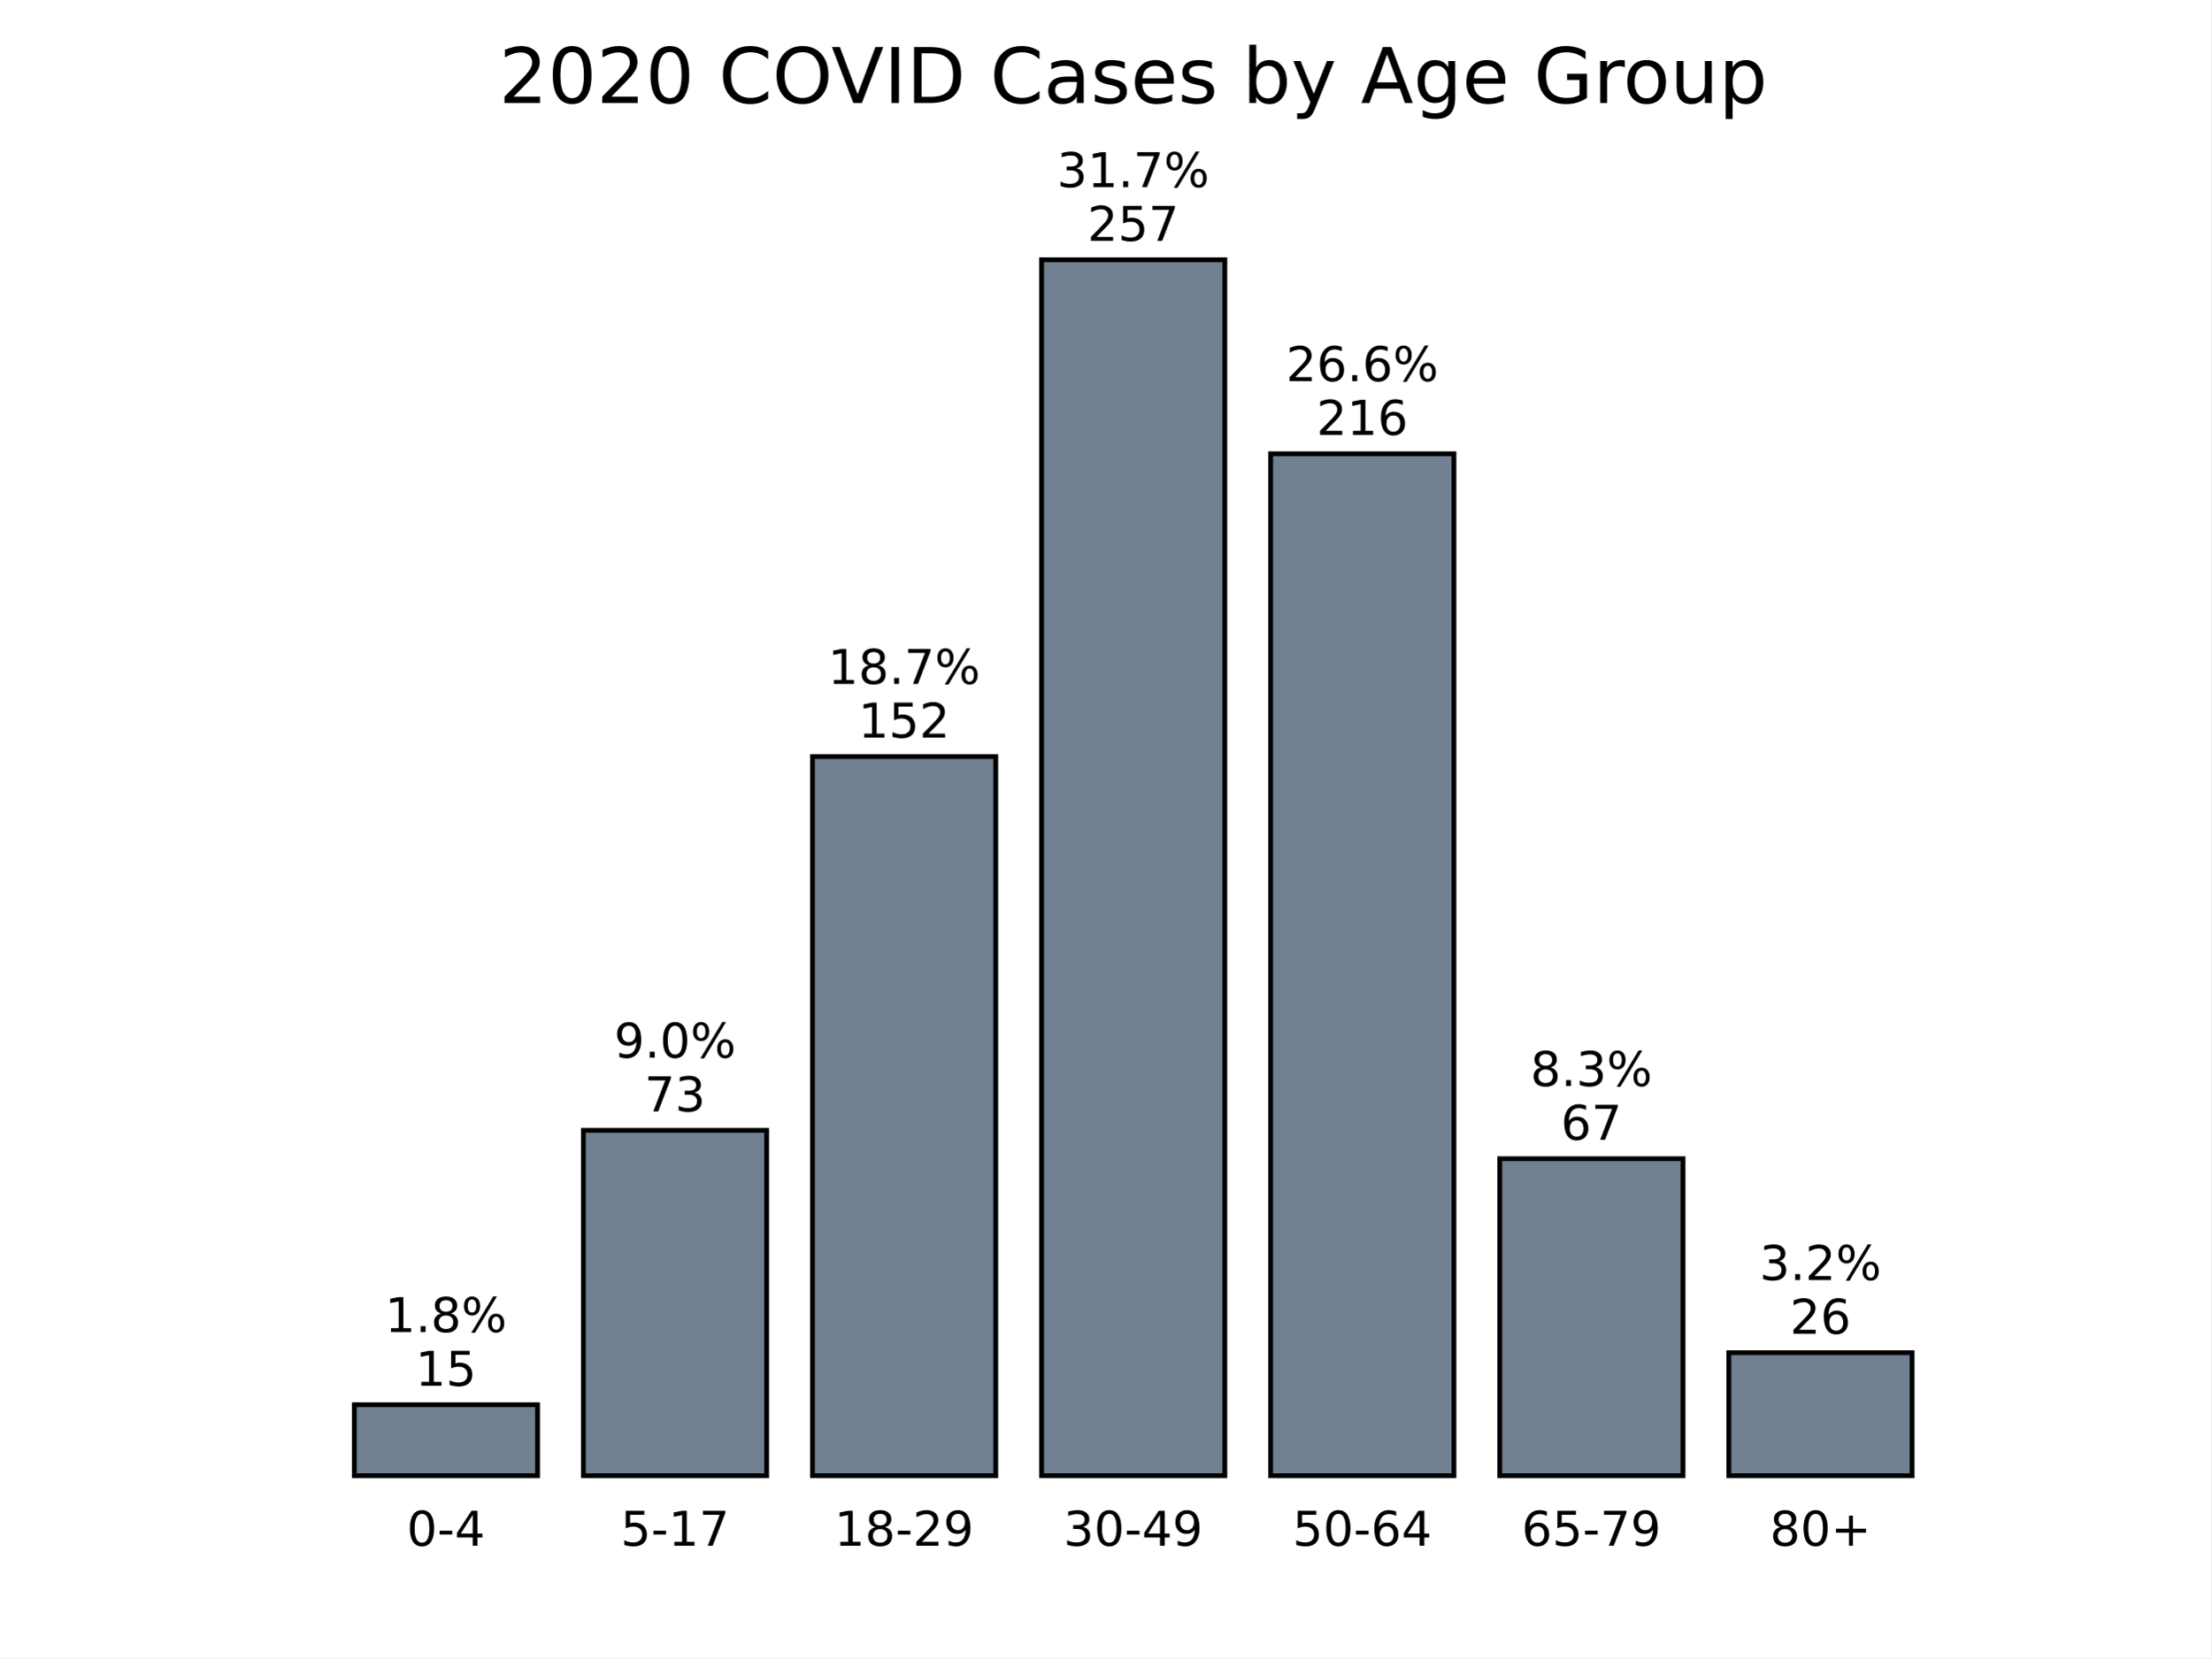
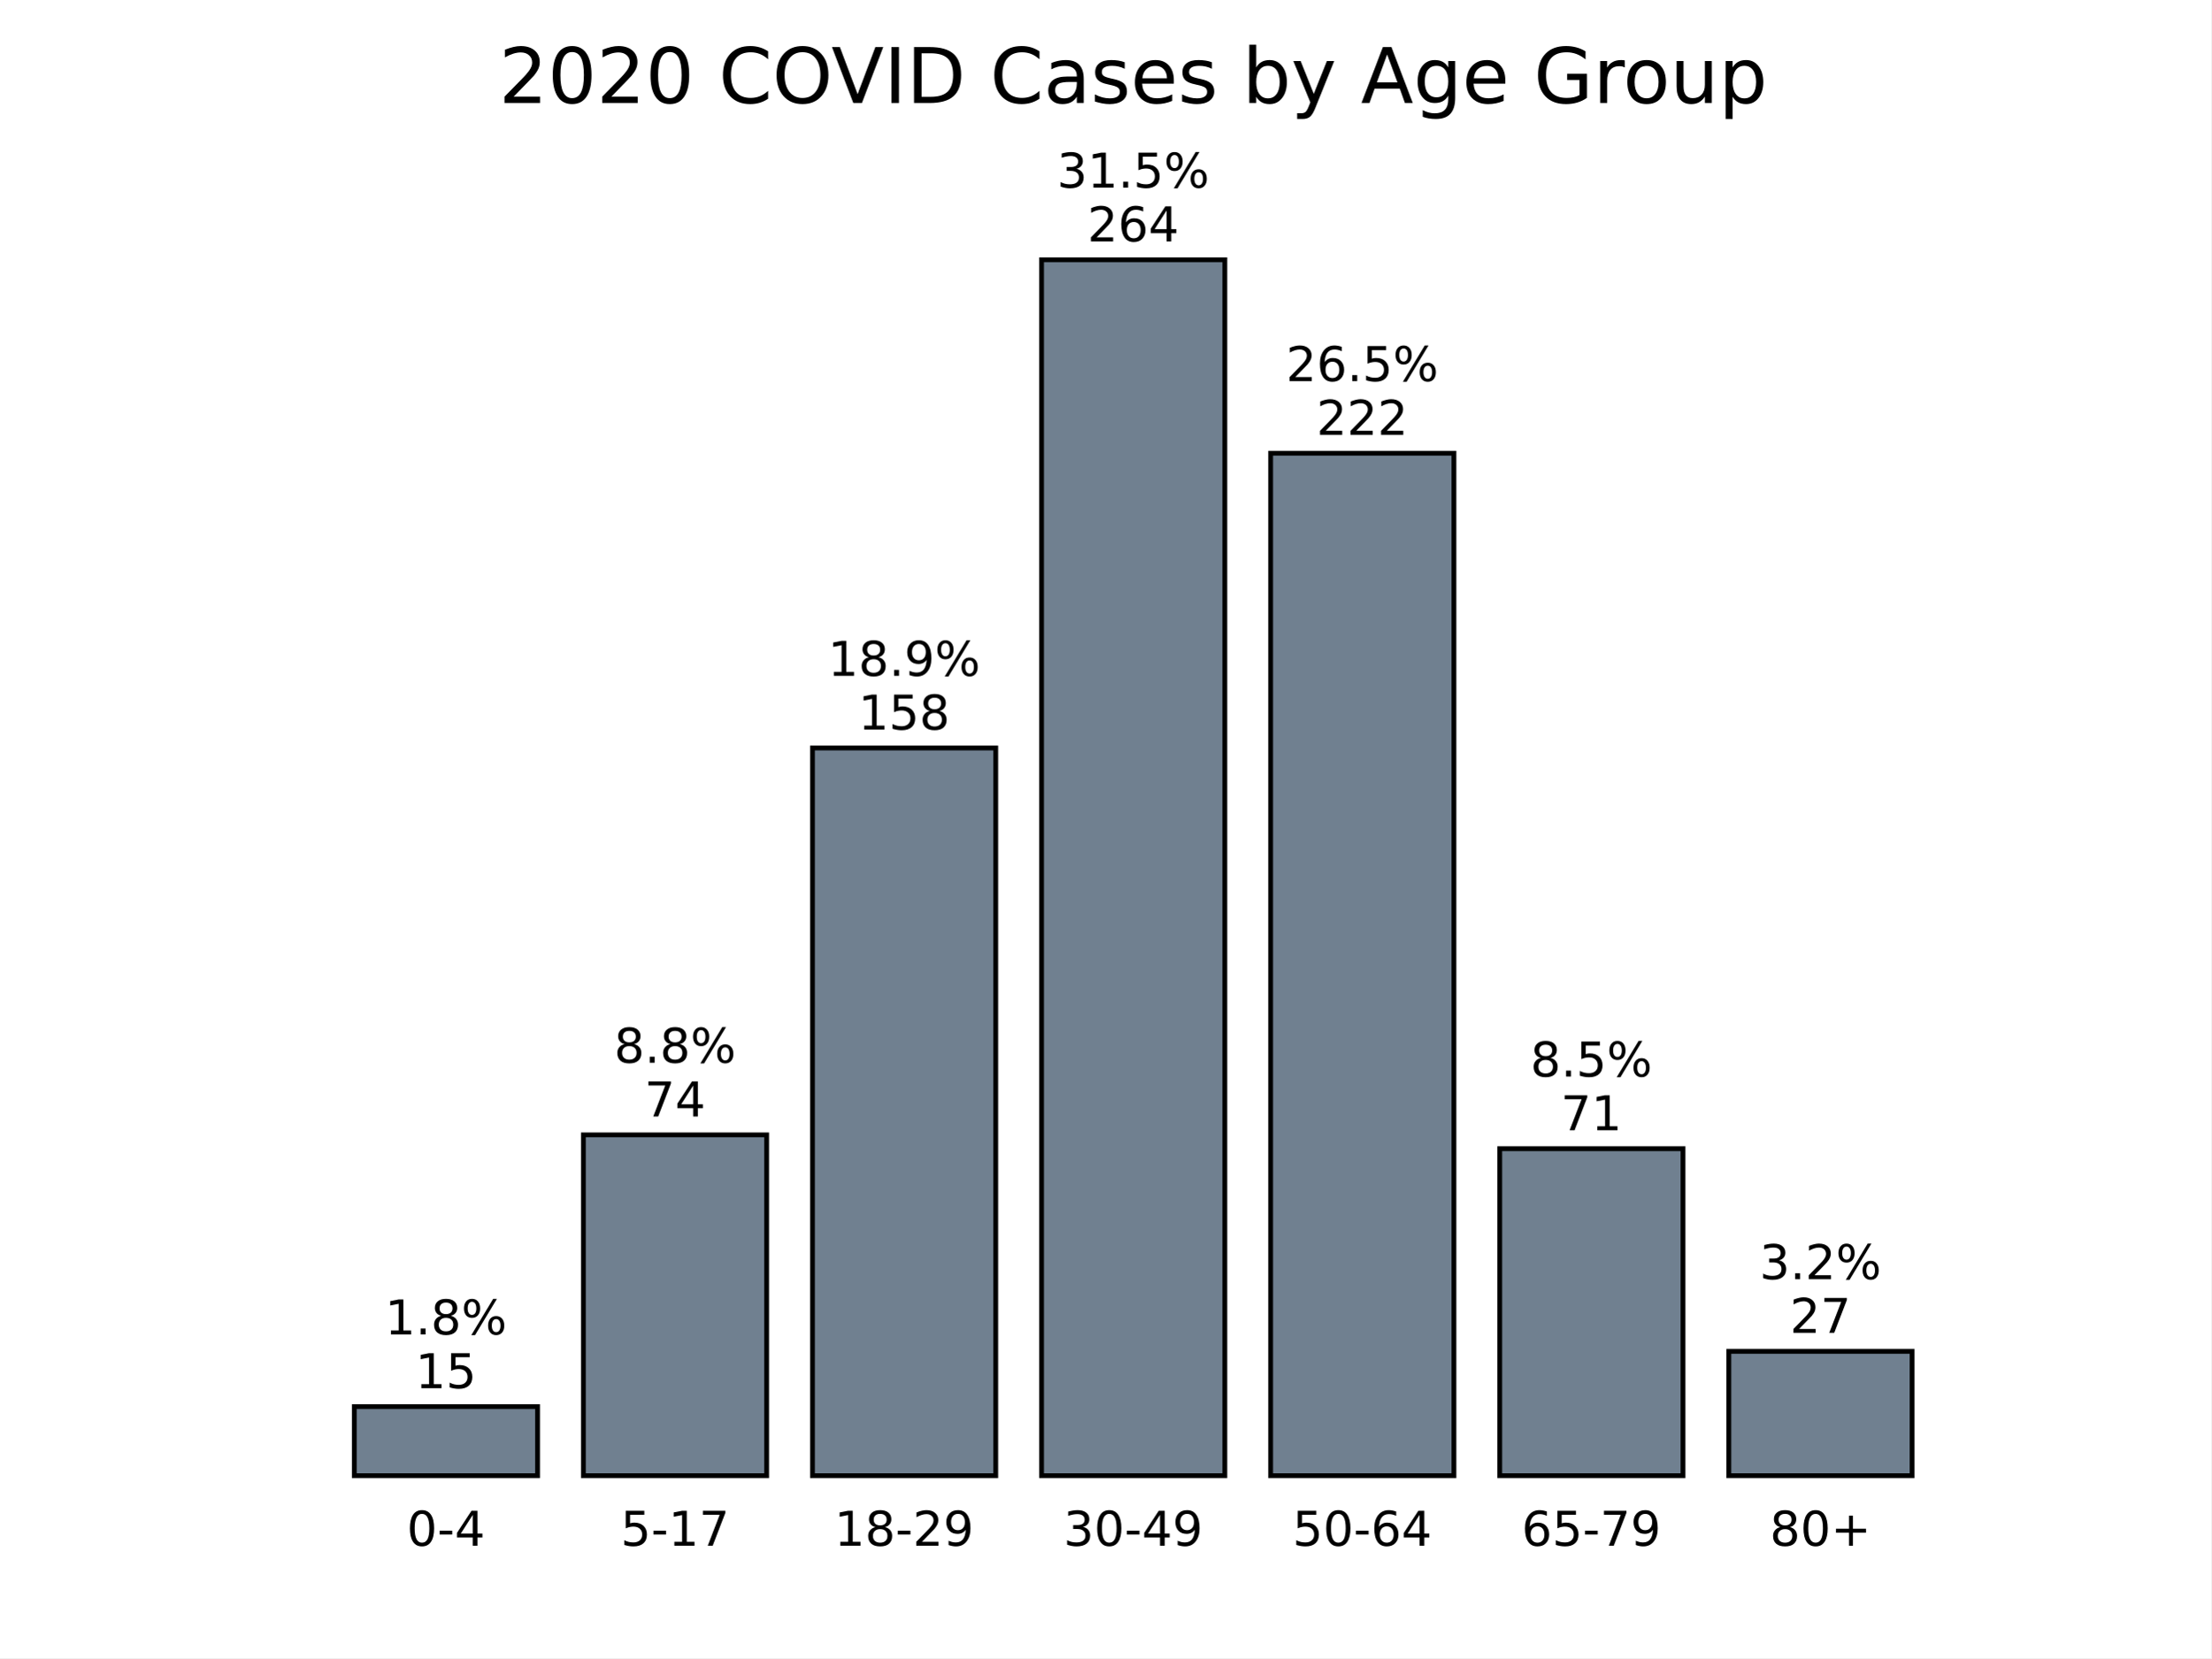
<svg xmlns="http://www.w3.org/2000/svg" xmlns:xlink="http://www.w3.org/1999/xlink" height="345.6pt" version="1.1" viewBox="0 0 460.8 345.6" width="460.8pt">
  <defs>
    <style type="text/css">*{stroke-linecap:butt;stroke-linejoin:round;}</style>
  </defs>
  <g id="figure_1">
    <g id="patch_1">
      <path d="M 0 345.6  L 460.8 345.6  L 460.8 0  L 0 0  z " style="fill:#ffffff;" />
    </g>
    <g id="axes_1">
      <g id="patch_2">
        <path d="M 57.6 307.584  L 414.72 307.584  L 414.72 41.472  L 57.6 41.472  z " style="fill:#ffffff;" />
      </g>
      <g id="patch_3">
-         <path d="M 73.833 307.584  L 112.027 307.584  L 112.027 292.792  L 73.833 292.792  z " style="fill:#708090;stroke:#000000;stroke-linejoin:miter;" />
+         <path d="M 73.833 307.584  L 112.027 307.584  L 112.027 293.184  L 73.833 293.184  z " style="fill:#708090;stroke:#000000;stroke-linejoin:miter;" />
      </g>
      <g id="patch_4">
-         <path d="M 121.576 307.584  L 159.771 307.584  L 159.771 235.595  L 121.576 235.595  z " style="fill:#708090;stroke:#000000;stroke-linejoin:miter;" />
+         <path d="M 121.576 307.584  L 159.771 307.584  L 159.771 236.544  L 121.576 236.544  z " style="fill:#708090;stroke:#000000;stroke-linejoin:miter;" />
      </g>
      <g id="patch_5">
-         <path d="M 169.319 307.584  L 207.514 307.584  L 207.514 157.69  L 169.319 157.69  z " style="fill:#708090;stroke:#000000;stroke-linejoin:miter;" />
+         <path d="M 169.319 307.584  L 207.514 307.584  L 207.514 155.904  L 169.319 155.904  z " style="fill:#708090;stroke:#000000;stroke-linejoin:miter;" />
      </g>
      <g id="patch_6">
        <path d="M 217.063 307.584  L 255.257 307.584  L 255.257 54.144  L 217.063 54.144  z " style="fill:#708090;stroke:#000000;stroke-linejoin:miter;" />
      </g>
      <g id="patch_7">
-         <path d="M 264.806 307.584  L 303.001 307.584  L 303.001 94.576  L 264.806 94.576  z " style="fill:#708090;stroke:#000000;stroke-linejoin:miter;" />
+         <path d="M 264.806 307.584  L 303.001 307.584  L 303.001 94.464  L 264.806 94.464  z " style="fill:#708090;stroke:#000000;stroke-linejoin:miter;" />
      </g>
      <g id="patch_8">
-         <path d="M 312.549 307.584  L 350.744 307.584  L 350.744 241.512  L 312.549 241.512  z " style="fill:#708090;stroke:#000000;stroke-linejoin:miter;" />
+         <path d="M 312.549 307.584  L 350.744 307.584  L 350.744 239.424  L 312.549 239.424  z " style="fill:#708090;stroke:#000000;stroke-linejoin:miter;" />
      </g>
      <g id="patch_9">
-         <path d="M 360.293 307.584  L 398.487 307.584  L 398.487 281.944  L 360.293 281.944  z " style="fill:#708090;stroke:#000000;stroke-linejoin:miter;" />
+         <path d="M 360.293 307.584  L 398.487 307.584  L 398.487 281.664  L 360.293 281.664  z " style="fill:#708090;stroke:#000000;stroke-linejoin:miter;" />
      </g>
      <g id="matplotlib.axis_1">
        <g id="xtick_1">
          <g id="text_1">
            <g transform="translate(84.76365 322.1824)scale(0.1 -0.1)">
              <defs>
                <path d="M 31.781 66.406  Q 24.172 66.406 20.328 58.906  Q 16.5 51.422 16.5 36.375  Q 16.5 21.391 20.328 13.891  Q 24.172 6.391 31.781 6.391  Q 39.453 6.391 43.281 13.891  Q 47.125 21.391 47.125 36.375  Q 47.125 51.422 43.281 58.906  Q 39.453 66.406 31.781 66.406  z M 31.781 74.219  Q 44.047 74.219 50.516 64.516  Q 56.984 54.828 56.984 36.375  Q 56.984 17.969 50.516 8.266  Q 44.047 -1.422 31.781 -1.422  Q 19.531 -1.422 13.062 8.266  Q 6.594 17.969 6.594 36.375  Q 6.594 54.828 13.062 64.516  Q 19.531 74.219 31.781 74.219  z " id="DejaVuSans-48" />
                <path d="M 4.891 31.391  L 31.203 31.391  L 31.203 23.391  L 4.891 23.391  z " id="DejaVuSans-45" />
                <path d="M 37.797 64.312  L 12.891 25.391  L 37.797 25.391  z M 35.203 72.906  L 47.609 72.906  L 47.609 25.391  L 58.016 25.391  L 58.016 17.188  L 47.609 17.188  L 47.609 0  L 37.797 0  L 37.797 17.188  L 4.891 17.188  L 4.891 26.703  z " id="DejaVuSans-52" />
              </defs>
              <use xlink:href="#DejaVuSans-48" />
              <use x="63.623" xlink:href="#DejaVuSans-45" />
              <use x="99.707" xlink:href="#DejaVuSans-52" />
            </g>
          </g>
        </g>
        <g id="xtick_2">
          <g id="text_2">
            <g transform="translate(129.3257 322.1824)scale(0.1 -0.1)">
              <defs>
                <path d="M 10.797 72.906  L 49.516 72.906  L 49.516 64.594  L 19.828 64.594  L 19.828 46.734  Q 21.969 47.469 24.109 47.828  Q 26.266 48.188 28.422 48.188  Q 40.625 48.188 47.75 41.5  Q 54.891 34.812 54.891 23.391  Q 54.891 11.625 47.562 5.094  Q 40.234 -1.422 26.906 -1.422  Q 22.312 -1.422 17.547 -0.641  Q 12.797 0.141 7.719 1.703  L 7.719 11.625  Q 12.109 9.234 16.797 8.062  Q 21.484 6.891 26.703 6.891  Q 35.156 6.891 40.078 11.328  Q 45.016 15.766 45.016 23.391  Q 45.016 31 40.078 35.438  Q 35.156 39.891 26.703 39.891  Q 22.75 39.891 18.812 39.016  Q 14.891 38.141 10.797 36.281  z " id="DejaVuSans-53" />
                <path d="M 12.406 8.297  L 28.516 8.297  L 28.516 63.922  L 10.984 60.406  L 10.984 69.391  L 28.422 72.906  L 38.281 72.906  L 38.281 8.297  L 54.391 8.297  L 54.391 0  L 12.406 0  z " id="DejaVuSans-49" />
                <path d="M 8.203 72.906  L 55.078 72.906  L 55.078 68.703  L 28.609 0  L 18.312 0  L 43.219 64.594  L 8.203 64.594  z " id="DejaVuSans-55" />
              </defs>
              <use xlink:href="#DejaVuSans-53" />
              <use x="63.623" xlink:href="#DejaVuSans-45" />
              <use x="99.707" xlink:href="#DejaVuSans-49" />
              <use x="163.33" xlink:href="#DejaVuSans-55" />
            </g>
          </g>
        </g>
        <g id="xtick_3">
          <g id="text_3">
            <g transform="translate(173.8878 322.1824)scale(0.1 -0.1)">
              <defs>
                <path d="M 31.781 34.625  Q 24.75 34.625 20.719 30.859  Q 16.703 27.094 16.703 20.516  Q 16.703 13.922 20.719 10.156  Q 24.75 6.391 31.781 6.391  Q 38.812 6.391 42.859 10.172  Q 46.922 13.969 46.922 20.516  Q 46.922 27.094 42.891 30.859  Q 38.875 34.625 31.781 34.625  z M 21.922 38.812  Q 15.578 40.375 12.031 44.719  Q 8.5 49.078 8.5 55.328  Q 8.5 64.062 14.719 69.141  Q 20.953 74.219 31.781 74.219  Q 42.672 74.219 48.875 69.141  Q 55.078 64.062 55.078 55.328  Q 55.078 49.078 51.531 44.719  Q 48 40.375 41.703 38.812  Q 48.828 37.156 52.797 32.312  Q 56.781 27.484 56.781 20.516  Q 56.781 9.906 50.312 4.234  Q 43.844 -1.422 31.781 -1.422  Q 19.734 -1.422 13.25 4.234  Q 6.781 9.906 6.781 20.516  Q 6.781 27.484 10.781 32.312  Q 14.797 37.156 21.922 38.812  z M 18.312 54.391  Q 18.312 48.734 21.844 45.562  Q 25.391 42.391 31.781 42.391  Q 38.141 42.391 41.719 45.562  Q 45.312 48.734 45.312 54.391  Q 45.312 60.062 41.719 63.234  Q 38.141 66.406 31.781 66.406  Q 25.391 66.406 21.844 63.234  Q 18.312 60.062 18.312 54.391  z " id="DejaVuSans-56" />
                <path d="M 19.188 8.297  L 53.609 8.297  L 53.609 0  L 7.328 0  L 7.328 8.297  Q 12.938 14.109 22.625 23.891  Q 32.328 33.688 34.812 36.531  Q 39.547 41.844 41.422 45.531  Q 43.312 49.219 43.312 52.781  Q 43.312 58.594 39.234 62.25  Q 35.156 65.922 28.609 65.922  Q 23.969 65.922 18.812 64.312  Q 13.672 62.703 7.812 59.422  L 7.812 69.391  Q 13.766 71.781 18.938 73  Q 24.125 74.219 28.422 74.219  Q 39.75 74.219 46.484 68.547  Q 53.219 62.891 53.219 53.422  Q 53.219 48.922 51.531 44.891  Q 49.859 40.875 45.406 35.406  Q 44.188 33.984 37.641 27.219  Q 31.109 20.453 19.188 8.297  z " id="DejaVuSans-50" />
                <path d="M 10.984 1.516  L 10.984 10.5  Q 14.703 8.734 18.5 7.812  Q 22.312 6.891 25.984 6.891  Q 35.75 6.891 40.891 13.453  Q 46.047 20.016 46.781 33.406  Q 43.953 29.203 39.594 26.953  Q 35.25 24.703 29.984 24.703  Q 19.047 24.703 12.672 31.312  Q 6.297 37.938 6.297 49.422  Q 6.297 60.641 12.938 67.422  Q 19.578 74.219 30.609 74.219  Q 43.266 74.219 49.922 64.516  Q 56.594 54.828 56.594 36.375  Q 56.594 19.141 48.406 8.859  Q 40.234 -1.422 26.422 -1.422  Q 22.703 -1.422 18.891 -0.688  Q 15.094 0.047 10.984 1.516  z M 30.609 32.422  Q 37.25 32.422 41.125 36.953  Q 45.016 41.5 45.016 49.422  Q 45.016 57.281 41.125 61.844  Q 37.25 66.406 30.609 66.406  Q 23.969 66.406 20.094 61.844  Q 16.219 57.281 16.219 49.422  Q 16.219 41.5 20.094 36.953  Q 23.969 32.422 30.609 32.422  z " id="DejaVuSans-57" />
              </defs>
              <use xlink:href="#DejaVuSans-49" />
              <use x="63.623" xlink:href="#DejaVuSans-56" />
              <use x="127.246" xlink:href="#DejaVuSans-45" />
              <use x="163.33" xlink:href="#DejaVuSans-50" />
              <use x="226.953" xlink:href="#DejaVuSans-57" />
            </g>
          </g>
        </g>
        <g id="xtick_4">
          <g id="text_4">
            <g transform="translate(221.6311 322.1824)scale(0.1 -0.1)">
              <defs>
                <path d="M 40.578 39.312  Q 47.656 37.797 51.625 33  Q 55.609 28.219 55.609 21.188  Q 55.609 10.406 48.188 4.484  Q 40.766 -1.422 27.094 -1.422  Q 22.516 -1.422 17.656 -0.516  Q 12.797 0.391 7.625 2.203  L 7.625 11.719  Q 11.719 9.328 16.594 8.109  Q 21.484 6.891 26.812 6.891  Q 36.078 6.891 40.938 10.547  Q 45.797 14.203 45.797 21.188  Q 45.797 27.641 41.281 31.266  Q 36.766 34.906 28.719 34.906  L 20.219 34.906  L 20.219 43.016  L 29.109 43.016  Q 36.375 43.016 40.234 45.922  Q 44.094 48.828 44.094 54.297  Q 44.094 59.906 40.109 62.906  Q 36.141 65.922 28.719 65.922  Q 24.656 65.922 20.016 65.031  Q 15.375 64.156 9.812 62.312  L 9.812 71.094  Q 15.438 72.656 20.344 73.438  Q 25.25 74.219 29.594 74.219  Q 40.828 74.219 47.359 69.109  Q 53.906 64.016 53.906 55.328  Q 53.906 49.266 50.438 45.094  Q 46.969 40.922 40.578 39.312  z " id="DejaVuSans-51" />
              </defs>
              <use xlink:href="#DejaVuSans-51" />
              <use x="63.623" xlink:href="#DejaVuSans-48" />
              <use x="127.246" xlink:href="#DejaVuSans-45" />
              <use x="163.33" xlink:href="#DejaVuSans-52" />
              <use x="226.953" xlink:href="#DejaVuSans-57" />
            </g>
          </g>
        </g>
        <g id="xtick_5">
          <g id="text_5">
            <g transform="translate(269.3744 322.1824)scale(0.1 -0.1)">
              <defs>
                <path d="M 33.016 40.375  Q 26.375 40.375 22.484 35.828  Q 18.609 31.297 18.609 23.391  Q 18.609 15.531 22.484 10.953  Q 26.375 6.391 33.016 6.391  Q 39.656 6.391 43.531 10.953  Q 47.406 15.531 47.406 23.391  Q 47.406 31.297 43.531 35.828  Q 39.656 40.375 33.016 40.375  z M 52.594 71.297  L 52.594 62.312  Q 48.875 64.062 45.094 64.984  Q 41.312 65.922 37.594 65.922  Q 27.828 65.922 22.672 59.328  Q 17.531 52.734 16.797 39.406  Q 19.672 43.656 24.016 45.922  Q 28.375 48.188 33.594 48.188  Q 44.578 48.188 50.953 41.516  Q 57.328 34.859 57.328 23.391  Q 57.328 12.156 50.688 5.359  Q 44.047 -1.422 33.016 -1.422  Q 20.359 -1.422 13.672 8.266  Q 6.984 17.969 6.984 36.375  Q 6.984 53.656 15.188 63.938  Q 23.391 74.219 37.203 74.219  Q 40.922 74.219 44.703 73.484  Q 48.484 72.75 52.594 71.297  z " id="DejaVuSans-54" />
              </defs>
              <use xlink:href="#DejaVuSans-53" />
              <use x="63.623" xlink:href="#DejaVuSans-48" />
              <use x="127.246" xlink:href="#DejaVuSans-45" />
              <use x="163.33" xlink:href="#DejaVuSans-54" />
              <use x="226.953" xlink:href="#DejaVuSans-52" />
            </g>
          </g>
        </g>
        <g id="xtick_6">
          <g id="text_6">
            <g transform="translate(317.1177 322.1824)scale(0.1 -0.1)">
              <use xlink:href="#DejaVuSans-54" />
              <use x="63.623" xlink:href="#DejaVuSans-53" />
              <use x="127.246" xlink:href="#DejaVuSans-45" />
              <use x="163.33" xlink:href="#DejaVuSans-55" />
              <use x="226.953" xlink:href="#DejaVuSans-57" />
            </g>
          </g>
        </g>
        <g id="xtick_7">
          <g id="text_7">
            <g transform="translate(368.8376 322.1824)scale(0.1 -0.1)">
              <defs>
                <path d="M 46 62.703  L 46 35.5  L 73.188 35.5  L 73.188 27.203  L 46 27.203  L 46 0  L 37.797 0  L 37.797 27.203  L 10.594 27.203  L 10.594 35.5  L 37.797 35.5  L 37.797 62.703  z " id="DejaVuSans-43" />
              </defs>
              <use xlink:href="#DejaVuSans-56" />
              <use x="63.623" xlink:href="#DejaVuSans-48" />
              <use x="127.246" xlink:href="#DejaVuSans-43" />
            </g>
          </g>
        </g>
      </g>
      <g id="matplotlib.axis_2" />
      <g id="text_8">
-         <g transform="translate(80.22771 277.6494)scale(0.1 -0.1)">
+         <g transform="translate(80.22771 278.1462)scale(0.1 -0.1)">
          <defs>
            <path d="M 10.688 12.406  L 21 12.406  L 21 0  L 10.688 0  z " id="DejaVuSans-46" />
            <path d="M 72.703 32.078  Q 68.453 32.078 66.031 28.469  Q 63.625 24.859 63.625 18.406  Q 63.625 12.062 66.031 8.422  Q 68.453 4.781 72.703 4.781  Q 76.859 4.781 79.266 8.422  Q 81.688 12.062 81.688 18.406  Q 81.688 24.812 79.266 28.438  Q 76.859 32.078 72.703 32.078  z M 72.703 38.281  Q 80.422 38.281 84.953 32.906  Q 89.5 27.547 89.5 18.406  Q 89.5 9.281 84.938 3.922  Q 80.375 -1.422 72.703 -1.422  Q 64.891 -1.422 60.344 3.922  Q 55.812 9.281 55.812 18.406  Q 55.812 27.594 60.375 32.938  Q 64.938 38.281 72.703 38.281  z M 22.312 68.016  Q 18.109 68.016 15.688 64.375  Q 13.281 60.75 13.281 54.391  Q 13.281 47.953 15.672 44.328  Q 18.062 40.719 22.312 40.719  Q 26.562 40.719 28.969 44.328  Q 31.391 47.953 31.391 54.391  Q 31.391 60.688 28.953 64.344  Q 26.516 68.016 22.312 68.016  z M 66.406 74.219  L 74.219 74.219  L 28.609 -1.422  L 20.797 -1.422  z M 22.312 74.219  Q 30.031 74.219 34.609 68.875  Q 39.203 63.531 39.203 54.391  Q 39.203 45.172 34.641 39.844  Q 30.078 34.516 22.312 34.516  Q 14.547 34.516 10.031 39.859  Q 5.516 45.219 5.516 54.391  Q 5.516 63.484 10.047 68.844  Q 14.594 74.219 22.312 74.219  z " id="DejaVuSans-37" />
          </defs>
          <use xlink:href="#DejaVuSans-49" />
          <use x="63.623" xlink:href="#DejaVuSans-46" />
          <use x="95.41" xlink:href="#DejaVuSans-56" />
          <use x="159.033" xlink:href="#DejaVuSans-37" />
        </g>
-         <g transform="translate(86.56755 288.8472)scale(0.1 -0.1)">
+         <g transform="translate(86.56755 289.344)scale(0.1 -0.1)">
          <use xlink:href="#DejaVuSans-49" />
          <use x="63.623" xlink:href="#DejaVuSans-53" />
        </g>
      </g>
      <g id="text_9">
-         <g transform="translate(127.971 220.4528)scale(0.1 -0.1)">
-           <use xlink:href="#DejaVuSans-57" />
-           <use x="63.623" xlink:href="#DejaVuSans-46" />
-           <use x="95.41" xlink:href="#DejaVuSans-48" />
-           <use x="159.033" xlink:href="#DejaVuSans-37" />
-         </g>
-         <g transform="translate(134.3109 231.6506)scale(0.1 -0.1)">
+         <g transform="translate(127.971 221.5062)scale(0.1 -0.1)">
+           <use xlink:href="#DejaVuSans-56" />
+           <use x="63.623" xlink:href="#DejaVuSans-46" />
+           <use x="95.41" xlink:href="#DejaVuSans-56" />
+           <use x="159.033" xlink:href="#DejaVuSans-37" />
+         </g>
+         <g transform="translate(134.3109 232.704)scale(0.1 -0.1)">
          <use xlink:href="#DejaVuSans-55" />
-           <use x="63.623" xlink:href="#DejaVuSans-51" />
+           <use x="63.623" xlink:href="#DejaVuSans-52" />
        </g>
      </g>
      <g id="text_10">
-         <g transform="translate(172.5331 142.5471)scale(0.1 -0.1)">
+         <g transform="translate(172.5331 140.8662)scale(0.1 -0.1)">
          <use xlink:href="#DejaVuSans-49" />
          <use x="63.623" xlink:href="#DejaVuSans-56" />
          <use x="127.246" xlink:href="#DejaVuSans-46" />
-           <use x="159.033" xlink:href="#DejaVuSans-55" />
+           <use x="159.033" xlink:href="#DejaVuSans-57" />
          <use x="222.656" xlink:href="#DejaVuSans-37" />
        </g>
-         <g transform="translate(178.8729 153.7449)scale(0.1 -0.1)">
+         <g transform="translate(178.8729 152.064)scale(0.1 -0.1)">
          <use xlink:href="#DejaVuSans-49" />
          <use x="63.623" xlink:href="#DejaVuSans-53" />
-           <use x="127.246" xlink:href="#DejaVuSans-50" />
+           <use x="127.246" xlink:href="#DejaVuSans-56" />
        </g>
      </g>
      <g id="text_11">
-         <g transform="translate(220.2764 39.0016)scale(0.1 -0.1)">
+         <g transform="translate(220.2764 39.10619)scale(0.1 -0.1)">
          <use xlink:href="#DejaVuSans-51" />
          <use x="63.623" xlink:href="#DejaVuSans-49" />
          <use x="127.246" xlink:href="#DejaVuSans-46" />
-           <use x="159.033" xlink:href="#DejaVuSans-55" />
+           <use x="159.033" xlink:href="#DejaVuSans-53" />
          <use x="222.656" xlink:href="#DejaVuSans-37" />
        </g>
-         <g transform="translate(226.6163 50.19941)scale(0.1 -0.1)">
-           <use xlink:href="#DejaVuSans-50" />
-           <use x="63.623" xlink:href="#DejaVuSans-53" />
-           <use x="127.246" xlink:href="#DejaVuSans-55" />
+         <g transform="translate(226.6163 50.304)scale(0.1 -0.1)">
+           <use xlink:href="#DejaVuSans-50" />
+           <use x="63.623" xlink:href="#DejaVuSans-54" />
+           <use x="127.246" xlink:href="#DejaVuSans-52" />
        </g>
      </g>
      <g id="text_12">
-         <g transform="translate(268.0197 79.43366)scale(0.1 -0.1)">
+         <g transform="translate(268.0197 79.42619)scale(0.1 -0.1)">
          <use xlink:href="#DejaVuSans-50" />
          <use x="63.623" xlink:href="#DejaVuSans-54" />
          <use x="127.246" xlink:href="#DejaVuSans-46" />
-           <use x="159.033" xlink:href="#DejaVuSans-54" />
+           <use x="159.033" xlink:href="#DejaVuSans-53" />
          <use x="222.656" xlink:href="#DejaVuSans-37" />
        </g>
-         <g transform="translate(274.3596 90.63147)scale(0.1 -0.1)">
-           <use xlink:href="#DejaVuSans-50" />
+         <g transform="translate(274.3596 90.624)scale(0.1 -0.1)">
+           <use xlink:href="#DejaVuSans-50" />
+           <use x="63.623" xlink:href="#DejaVuSans-50" />
+           <use x="127.246" xlink:href="#DejaVuSans-50" />
+         </g>
+       </g>
+       <g id="text_13">
+         <g transform="translate(318.9443 224.3862)scale(0.1 -0.1)">
+           <use xlink:href="#DejaVuSans-56" />
+           <use x="63.623" xlink:href="#DejaVuSans-46" />
+           <use x="95.41" xlink:href="#DejaVuSans-53" />
+           <use x="159.033" xlink:href="#DejaVuSans-37" />
+         </g>
+         <g transform="translate(325.2841 235.584)scale(0.1 -0.1)">
+           <use xlink:href="#DejaVuSans-55" />
          <use x="63.623" xlink:href="#DejaVuSans-49" />
-           <use x="127.246" xlink:href="#DejaVuSans-54" />
-         </g>
-       </g>
-       <g id="text_13">
-         <g transform="translate(318.9443 226.3697)scale(0.1 -0.1)">
-           <use xlink:href="#DejaVuSans-56" />
-           <use x="63.623" xlink:href="#DejaVuSans-46" />
-           <use x="95.41" xlink:href="#DejaVuSans-51" />
-           <use x="159.033" xlink:href="#DejaVuSans-37" />
-         </g>
-         <g transform="translate(325.2841 237.5675)scale(0.1 -0.1)">
-           <use xlink:href="#DejaVuSans-54" />
+         </g>
+       </g>
+       <g id="text_14">
+         <g transform="translate(366.6876 266.6262)scale(0.1 -0.1)">
+           <use xlink:href="#DejaVuSans-51" />
+           <use x="63.623" xlink:href="#DejaVuSans-46" />
+           <use x="95.41" xlink:href="#DejaVuSans-50" />
+           <use x="159.033" xlink:href="#DejaVuSans-37" />
+         </g>
+         <g transform="translate(373.0274 277.824)scale(0.1 -0.1)">
+           <use xlink:href="#DejaVuSans-50" />
          <use x="63.623" xlink:href="#DejaVuSans-55" />
-         </g>
-       </g>
-       <g id="text_14">
-         <g transform="translate(366.6876 266.8018)scale(0.1 -0.1)">
-           <use xlink:href="#DejaVuSans-51" />
-           <use x="63.623" xlink:href="#DejaVuSans-46" />
-           <use x="95.41" xlink:href="#DejaVuSans-50" />
-           <use x="159.033" xlink:href="#DejaVuSans-37" />
-         </g>
-         <g transform="translate(373.0274 277.9996)scale(0.1 -0.1)">
-           <use xlink:href="#DejaVuSans-50" />
-           <use x="63.623" xlink:href="#DejaVuSans-54" />
        </g>
      </g>
      <g id="text_15">
        <g transform="translate(103.9663 21.472)scale(0.16 -0.16)">
          <defs>
            <path id="DejaVuSans-32" />
            <path d="M 64.406 67.281  L 64.406 56.891  Q 59.422 61.531 53.781 63.812  Q 48.141 66.109 41.797 66.109  Q 29.297 66.109 22.656 58.469  Q 16.016 50.828 16.016 36.375  Q 16.016 21.969 22.656 14.328  Q 29.297 6.688 41.797 6.688  Q 48.141 6.688 53.781 8.984  Q 59.422 11.281 64.406 15.922  L 64.406 5.609  Q 59.234 2.094 53.438 0.328  Q 47.656 -1.422 41.219 -1.422  Q 24.656 -1.422 15.125 8.703  Q 5.609 18.844 5.609 36.375  Q 5.609 53.953 15.125 64.078  Q 24.656 74.219 41.219 74.219  Q 47.75 74.219 53.531 72.484  Q 59.328 70.75 64.406 67.281  z " id="DejaVuSans-67" />
            <path d="M 39.406 66.219  Q 28.656 66.219 22.328 58.203  Q 16.016 50.203 16.016 36.375  Q 16.016 22.609 22.328 14.594  Q 28.656 6.594 39.406 6.594  Q 50.141 6.594 56.422 14.594  Q 62.703 22.609 62.703 36.375  Q 62.703 50.203 56.422 58.203  Q 50.141 66.219 39.406 66.219  z M 39.406 74.219  Q 54.734 74.219 63.906 63.938  Q 73.094 53.656 73.094 36.375  Q 73.094 19.141 63.906 8.859  Q 54.734 -1.422 39.406 -1.422  Q 24.031 -1.422 14.812 8.828  Q 5.609 19.094 5.609 36.375  Q 5.609 53.656 14.812 63.938  Q 24.031 74.219 39.406 74.219  z " id="DejaVuSans-79" />
            <path d="M 28.609 0  L 0.781 72.906  L 11.078 72.906  L 34.188 11.531  L 57.328 72.906  L 67.578 72.906  L 39.797 0  z " id="DejaVuSans-86" />
            <path d="M 9.812 72.906  L 19.672 72.906  L 19.672 0  L 9.812 0  z " id="DejaVuSans-73" />
            <path d="M 19.672 64.797  L 19.672 8.109  L 31.594 8.109  Q 46.688 8.109 53.688 14.938  Q 60.688 21.781 60.688 36.531  Q 60.688 51.172 53.688 57.984  Q 46.688 64.797 31.594 64.797  z M 9.812 72.906  L 30.078 72.906  Q 51.266 72.906 61.172 64.094  Q 71.094 55.281 71.094 36.531  Q 71.094 17.672 61.125 8.828  Q 51.172 0 30.078 0  L 9.812 0  z " id="DejaVuSans-68" />
            <path d="M 34.281 27.484  Q 23.391 27.484 19.188 25  Q 14.984 22.516 14.984 16.5  Q 14.984 11.719 18.141 8.906  Q 21.297 6.109 26.703 6.109  Q 34.188 6.109 38.703 11.406  Q 43.219 16.703 43.219 25.484  L 43.219 27.484  z M 52.203 31.203  L 52.203 0  L 43.219 0  L 43.219 8.297  Q 40.141 3.328 35.547 0.953  Q 30.953 -1.422 24.312 -1.422  Q 15.922 -1.422 10.953 3.297  Q 6 8.016 6 15.922  Q 6 25.141 12.172 29.828  Q 18.359 34.516 30.609 34.516  L 43.219 34.516  L 43.219 35.406  Q 43.219 41.609 39.141 45  Q 35.062 48.391 27.688 48.391  Q 23 48.391 18.547 47.266  Q 14.109 46.141 10.016 43.891  L 10.016 52.203  Q 14.938 54.109 19.578 55.047  Q 24.219 56 28.609 56  Q 40.484 56 46.344 49.844  Q 52.203 43.703 52.203 31.203  z " id="DejaVuSans-97" />
            <path d="M 44.281 53.078  L 44.281 44.578  Q 40.484 46.531 36.375 47.5  Q 32.281 48.484 27.875 48.484  Q 21.188 48.484 17.844 46.438  Q 14.5 44.391 14.5 40.281  Q 14.5 37.156 16.891 35.375  Q 19.281 33.594 26.516 31.984  L 29.594 31.297  Q 39.156 29.25 43.188 25.516  Q 47.219 21.781 47.219 15.094  Q 47.219 7.469 41.188 3.016  Q 35.156 -1.422 24.609 -1.422  Q 20.219 -1.422 15.453 -0.562  Q 10.688 0.297 5.422 2  L 5.422 11.281  Q 10.406 8.688 15.234 7.391  Q 20.062 6.109 24.812 6.109  Q 31.156 6.109 34.562 8.281  Q 37.984 10.453 37.984 14.406  Q 37.984 18.062 35.516 20.016  Q 33.062 21.969 24.703 23.781  L 21.578 24.516  Q 13.234 26.266 9.516 29.906  Q 5.812 33.547 5.812 39.891  Q 5.812 47.609 11.281 51.797  Q 16.75 56 26.812 56  Q 31.781 56 36.172 55.266  Q 40.578 54.547 44.281 53.078  z " id="DejaVuSans-115" />
            <path d="M 56.203 29.594  L 56.203 25.203  L 14.891 25.203  Q 15.484 15.922 20.484 11.062  Q 25.484 6.203 34.422 6.203  Q 39.594 6.203 44.453 7.469  Q 49.312 8.734 54.109 11.281  L 54.109 2.781  Q 49.266 0.734 44.188 -0.344  Q 39.109 -1.422 33.891 -1.422  Q 20.797 -1.422 13.156 6.188  Q 5.516 13.812 5.516 26.812  Q 5.516 40.234 12.766 48.109  Q 20.016 56 32.328 56  Q 43.359 56 49.781 48.891  Q 56.203 41.797 56.203 29.594  z M 47.219 32.234  Q 47.125 39.594 43.094 43.984  Q 39.062 48.391 32.422 48.391  Q 24.906 48.391 20.391 44.141  Q 15.875 39.891 15.188 32.172  z " id="DejaVuSans-101" />
            <path d="M 48.688 27.297  Q 48.688 37.203 44.609 42.844  Q 40.531 48.484 33.406 48.484  Q 26.266 48.484 22.188 42.844  Q 18.109 37.203 18.109 27.297  Q 18.109 17.391 22.188 11.75  Q 26.266 6.109 33.406 6.109  Q 40.531 6.109 44.609 11.75  Q 48.688 17.391 48.688 27.297  z M 18.109 46.391  Q 20.953 51.266 25.266 53.625  Q 29.594 56 35.594 56  Q 45.562 56 51.781 48.094  Q 58.016 40.188 58.016 27.297  Q 58.016 14.406 51.781 6.484  Q 45.562 -1.422 35.594 -1.422  Q 29.594 -1.422 25.266 0.953  Q 20.953 3.328 18.109 8.203  L 18.109 0  L 9.078 0  L 9.078 75.984  L 18.109 75.984  z " id="DejaVuSans-98" />
            <path d="M 32.172 -5.078  Q 28.375 -14.844 24.75 -17.812  Q 21.141 -20.797 15.094 -20.797  L 7.906 -20.797  L 7.906 -13.281  L 13.188 -13.281  Q 16.891 -13.281 18.938 -11.516  Q 21 -9.766 23.484 -3.219  L 25.094 0.875  L 2.984 54.688  L 12.5 54.688  L 29.594 11.922  L 46.688 54.688  L 56.203 54.688  z " id="DejaVuSans-121" />
            <path d="M 34.188 63.188  L 20.797 26.906  L 47.609 26.906  z M 28.609 72.906  L 39.797 72.906  L 67.578 0  L 57.328 0  L 50.688 18.703  L 17.828 18.703  L 11.188 0  L 0.781 0  z " id="DejaVuSans-65" />
            <path d="M 45.406 27.984  Q 45.406 37.75 41.375 43.109  Q 37.359 48.484 30.078 48.484  Q 22.859 48.484 18.828 43.109  Q 14.797 37.75 14.797 27.984  Q 14.797 18.266 18.828 12.891  Q 22.859 7.516 30.078 7.516  Q 37.359 7.516 41.375 12.891  Q 45.406 18.266 45.406 27.984  z M 54.391 6.781  Q 54.391 -7.172 48.188 -13.984  Q 42 -20.797 29.203 -20.797  Q 24.469 -20.797 20.266 -20.094  Q 16.062 -19.391 12.109 -17.922  L 12.109 -9.188  Q 16.062 -11.328 19.922 -12.344  Q 23.781 -13.375 27.781 -13.375  Q 36.625 -13.375 41.016 -8.766  Q 45.406 -4.156 45.406 5.172  L 45.406 9.625  Q 42.625 4.781 38.281 2.391  Q 33.938 0 27.875 0  Q 17.828 0 11.672 7.656  Q 5.516 15.328 5.516 27.984  Q 5.516 40.672 11.672 48.328  Q 17.828 56 27.875 56  Q 33.938 56 38.281 53.609  Q 42.625 51.219 45.406 46.391  L 45.406 54.688  L 54.391 54.688  z " id="DejaVuSans-103" />
            <path d="M 59.516 10.406  L 59.516 29.984  L 43.406 29.984  L 43.406 38.094  L 69.281 38.094  L 69.281 6.781  Q 63.578 2.734 56.688 0.656  Q 49.812 -1.422 42 -1.422  Q 24.906 -1.422 15.25 8.562  Q 5.609 18.562 5.609 36.375  Q 5.609 54.25 15.25 64.234  Q 24.906 74.219 42 74.219  Q 49.125 74.219 55.547 72.453  Q 61.969 70.703 67.391 67.281  L 67.391 56.781  Q 61.922 61.422 55.766 63.766  Q 49.609 66.109 42.828 66.109  Q 29.438 66.109 22.719 58.641  Q 16.016 51.172 16.016 36.375  Q 16.016 21.625 22.719 14.156  Q 29.438 6.688 42.828 6.688  Q 48.047 6.688 52.141 7.594  Q 56.25 8.5 59.516 10.406  z " id="DejaVuSans-71" />
            <path d="M 41.109 46.297  Q 39.594 47.172 37.812 47.578  Q 36.031 48 33.891 48  Q 26.266 48 22.188 43.047  Q 18.109 38.094 18.109 28.812  L 18.109 0  L 9.078 0  L 9.078 54.688  L 18.109 54.688  L 18.109 46.188  Q 20.953 51.172 25.484 53.578  Q 30.031 56 36.531 56  Q 37.453 56 38.578 55.875  Q 39.703 55.766 41.062 55.516  z " id="DejaVuSans-114" />
            <path d="M 30.609 48.391  Q 23.391 48.391 19.188 42.75  Q 14.984 37.109 14.984 27.297  Q 14.984 17.484 19.156 11.844  Q 23.344 6.203 30.609 6.203  Q 37.797 6.203 41.984 11.859  Q 46.188 17.531 46.188 27.297  Q 46.188 37.016 41.984 42.703  Q 37.797 48.391 30.609 48.391  z M 30.609 56  Q 42.328 56 49.016 48.375  Q 55.719 40.766 55.719 27.297  Q 55.719 13.875 49.016 6.219  Q 42.328 -1.422 30.609 -1.422  Q 18.844 -1.422 12.172 6.219  Q 5.516 13.875 5.516 27.297  Q 5.516 40.766 12.172 48.375  Q 18.844 56 30.609 56  z " id="DejaVuSans-111" />
            <path d="M 8.5 21.578  L 8.5 54.688  L 17.484 54.688  L 17.484 21.922  Q 17.484 14.156 20.5 10.266  Q 23.531 6.391 29.594 6.391  Q 36.859 6.391 41.078 11.031  Q 45.312 15.672 45.312 23.688  L 45.312 54.688  L 54.297 54.688  L 54.297 0  L 45.312 0  L 45.312 8.406  Q 42.047 3.422 37.719 1  Q 33.406 -1.422 27.688 -1.422  Q 18.266 -1.422 13.375 4.438  Q 8.5 10.297 8.5 21.578  z M 31.109 56  z " id="DejaVuSans-117" />
            <path d="M 18.109 8.203  L 18.109 -20.797  L 9.078 -20.797  L 9.078 54.688  L 18.109 54.688  L 18.109 46.391  Q 20.953 51.266 25.266 53.625  Q 29.594 56 35.594 56  Q 45.562 56 51.781 48.094  Q 58.016 40.188 58.016 27.297  Q 58.016 14.406 51.781 6.484  Q 45.562 -1.422 35.594 -1.422  Q 29.594 -1.422 25.266 0.953  Q 20.953 3.328 18.109 8.203  z M 48.688 27.297  Q 48.688 37.203 44.609 42.844  Q 40.531 48.484 33.406 48.484  Q 26.266 48.484 22.188 42.844  Q 18.109 37.203 18.109 27.297  Q 18.109 17.391 22.188 11.75  Q 26.266 6.109 33.406 6.109  Q 40.531 6.109 44.609 11.75  Q 48.688 17.391 48.688 27.297  z " id="DejaVuSans-112" />
          </defs>
          <use xlink:href="#DejaVuSans-50" />
          <use x="63.623" xlink:href="#DejaVuSans-48" />
          <use x="127.246" xlink:href="#DejaVuSans-50" />
          <use x="190.869" xlink:href="#DejaVuSans-48" />
          <use x="254.492" xlink:href="#DejaVuSans-32" />
          <use x="286.279" xlink:href="#DejaVuSans-67" />
          <use x="356.104" xlink:href="#DejaVuSans-79" />
          <use x="433.064" xlink:href="#DejaVuSans-86" />
          <use x="501.473" xlink:href="#DejaVuSans-73" />
          <use x="530.965" xlink:href="#DejaVuSans-68" />
          <use x="607.967" xlink:href="#DejaVuSans-32" />
          <use x="639.754" xlink:href="#DejaVuSans-67" />
          <use x="709.578" xlink:href="#DejaVuSans-97" />
          <use x="770.857" xlink:href="#DejaVuSans-115" />
          <use x="822.957" xlink:href="#DejaVuSans-101" />
          <use x="884.48" xlink:href="#DejaVuSans-115" />
          <use x="936.58" xlink:href="#DejaVuSans-32" />
          <use x="968.367" xlink:href="#DejaVuSans-98" />
          <use x="1031.844" xlink:href="#DejaVuSans-121" />
          <use x="1091.023" xlink:href="#DejaVuSans-32" />
          <use x="1122.811" xlink:href="#DejaVuSans-65" />
          <use x="1191.219" xlink:href="#DejaVuSans-103" />
          <use x="1254.695" xlink:href="#DejaVuSans-101" />
          <use x="1316.219" xlink:href="#DejaVuSans-32" />
          <use x="1348.006" xlink:href="#DejaVuSans-71" />
          <use x="1425.496" xlink:href="#DejaVuSans-114" />
          <use x="1464.359" xlink:href="#DejaVuSans-111" />
          <use x="1525.541" xlink:href="#DejaVuSans-117" />
          <use x="1588.92" xlink:href="#DejaVuSans-112" />
        </g>
      </g>
    </g>
  </g>
</svg>
